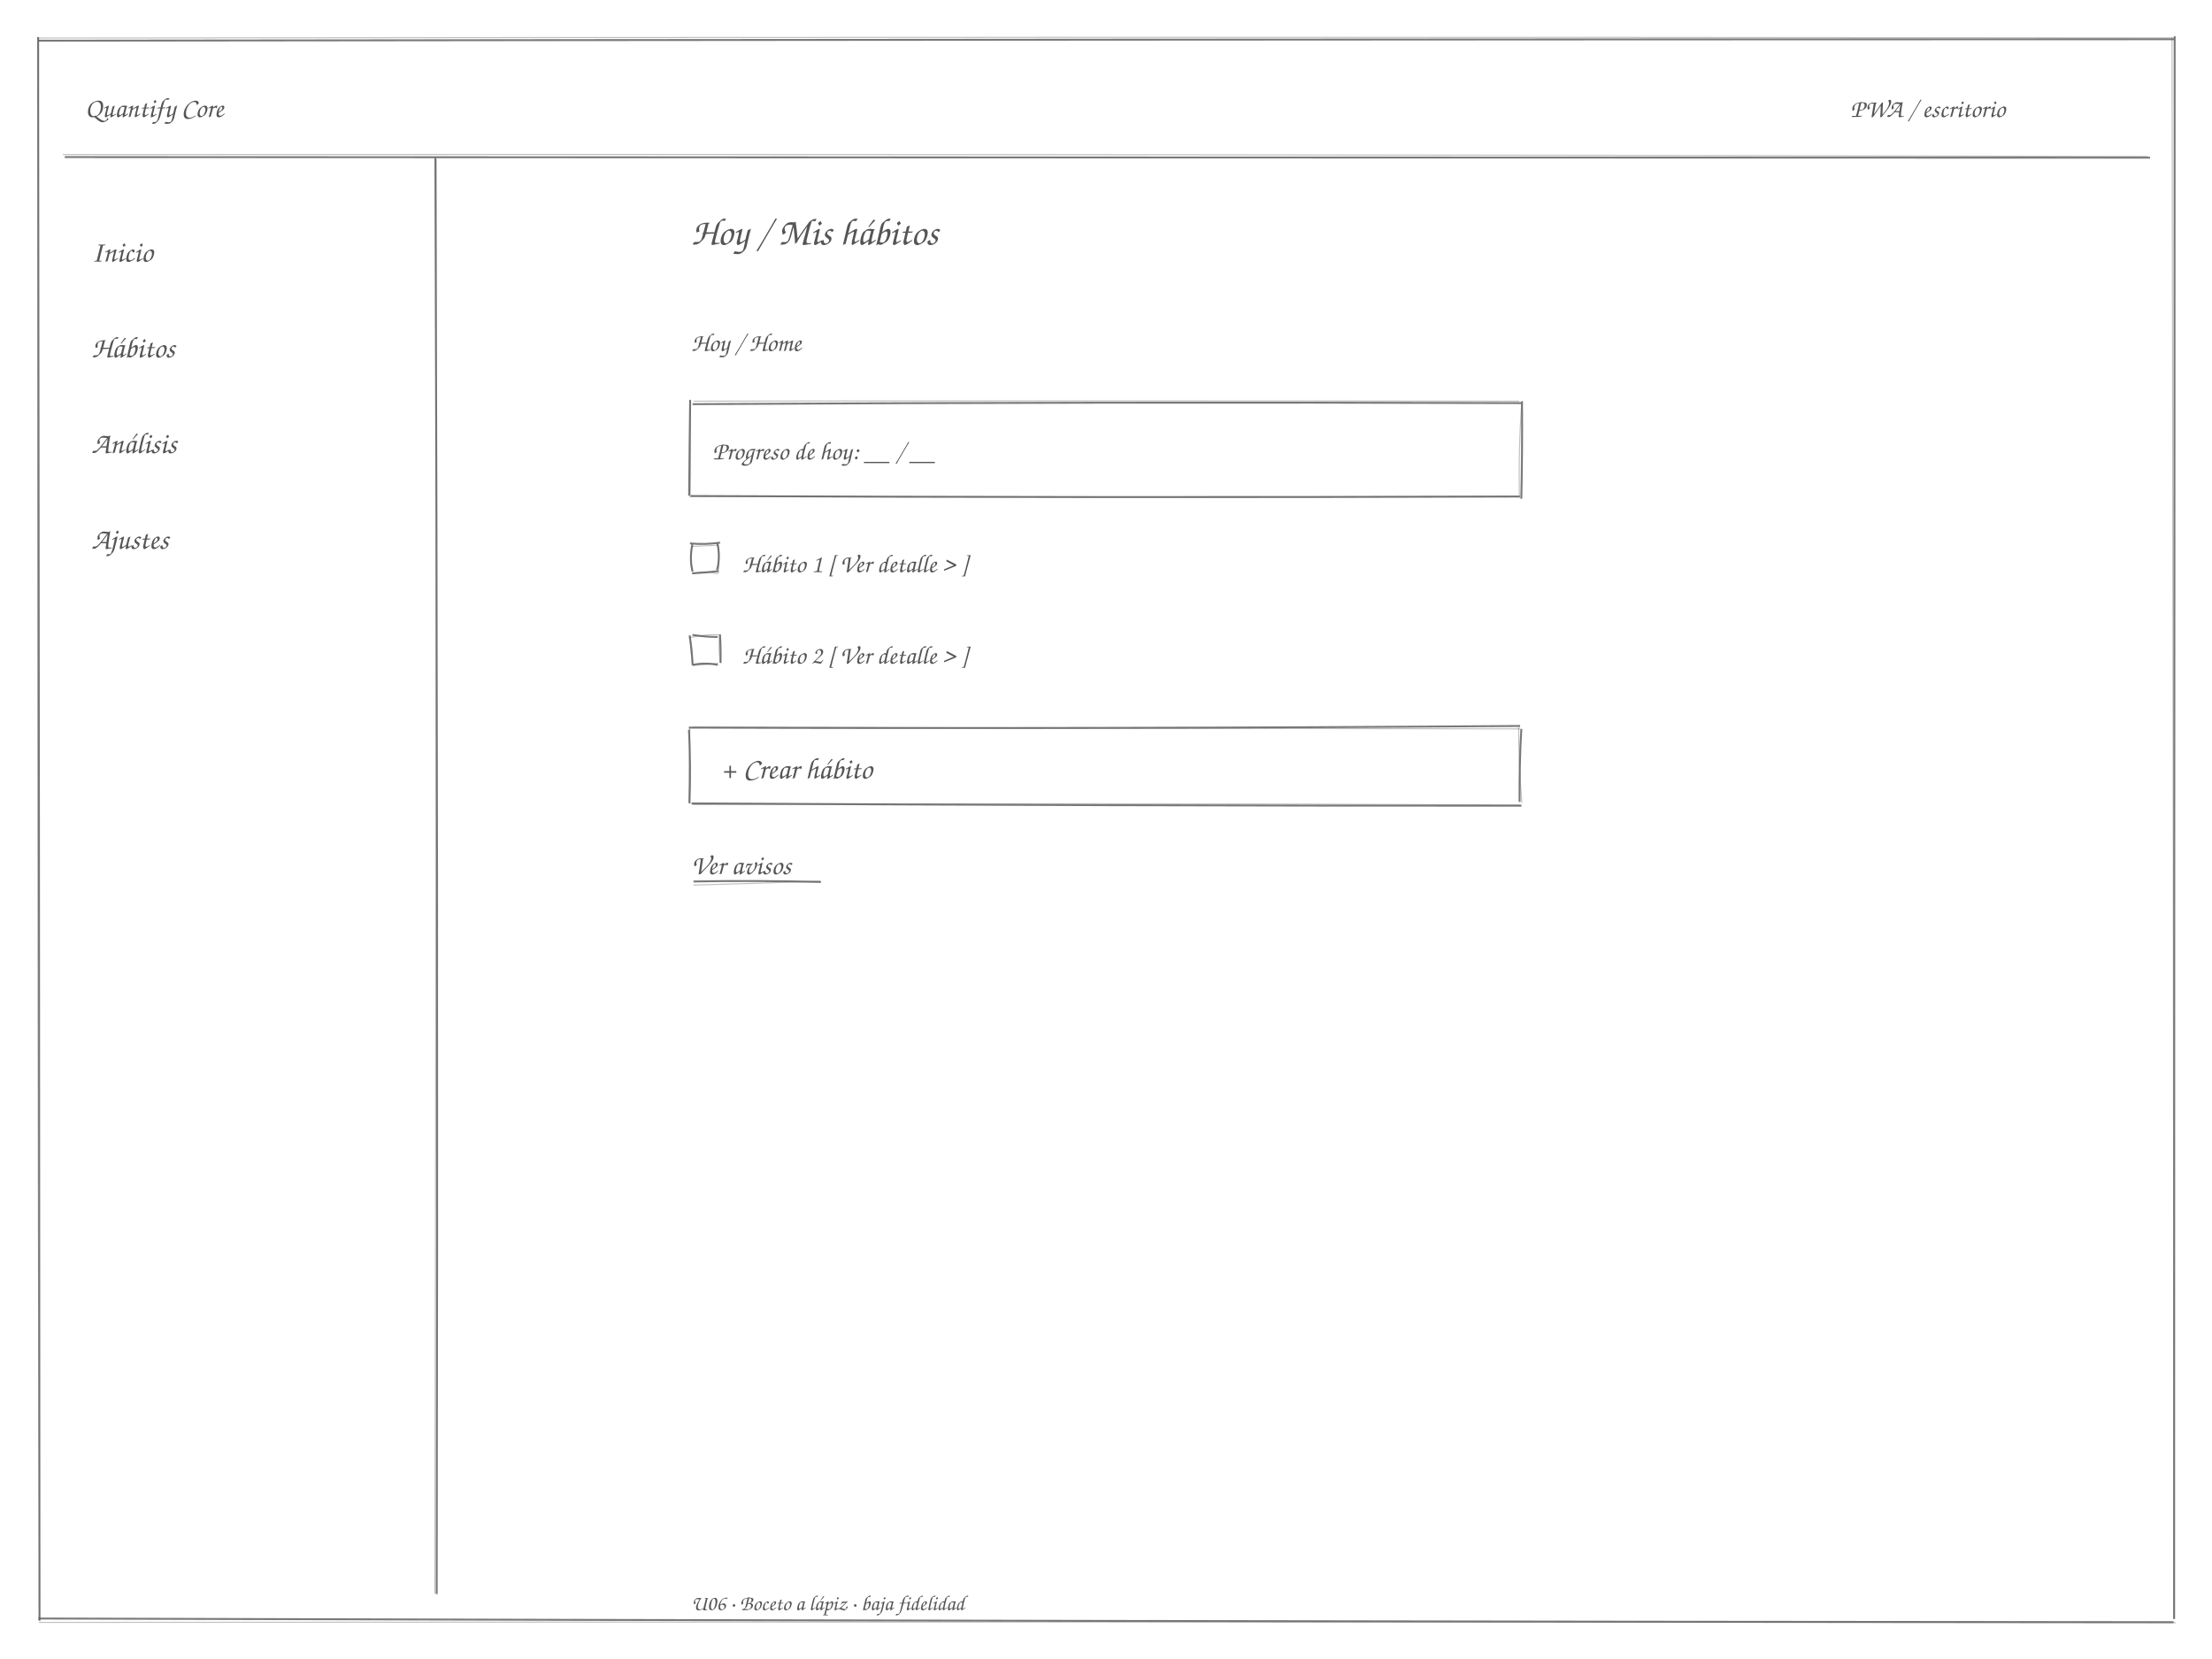
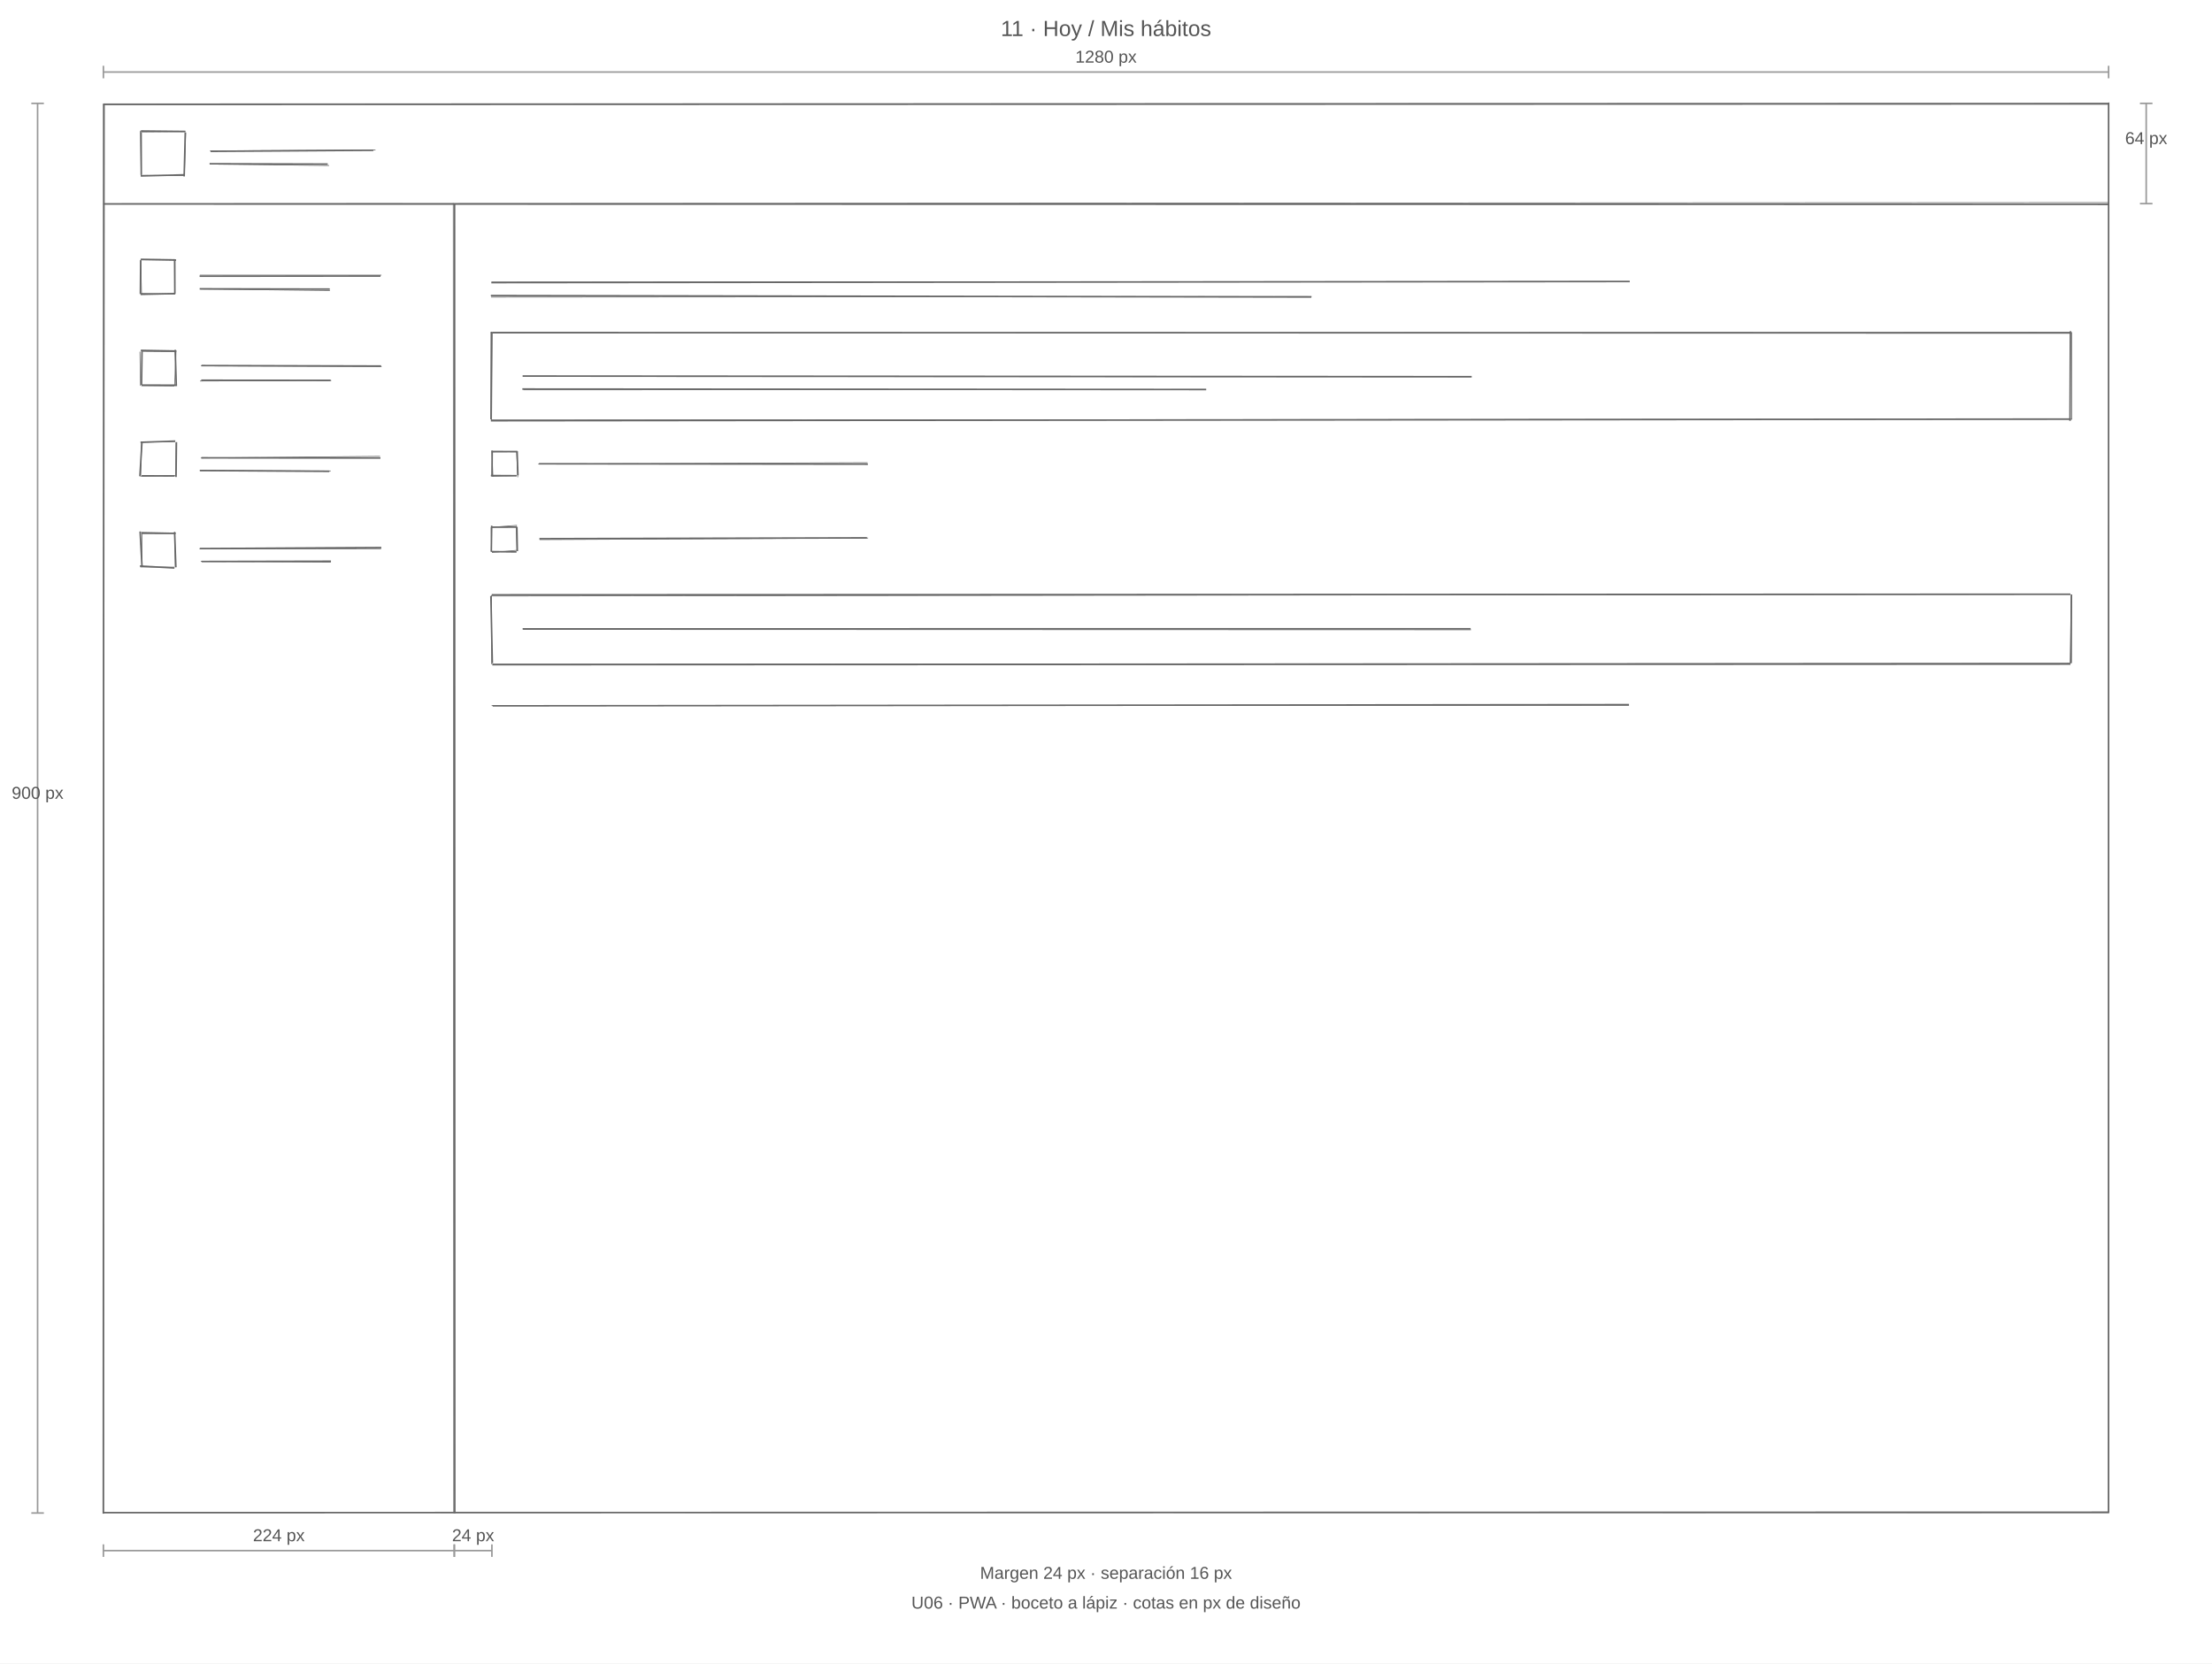
- <svg xmlns="http://www.w3.org/2000/svg" width="1040" height="780" viewBox="0 0 1040 780" role="img" aria-label="U06 Hoy / Mis hábitos">
+ <svg xmlns="http://www.w3.org/2000/svg" width="1412" height="1062" viewBox="0 0 1412 1062" data-viewport="1280x900" role="img" aria-label="Hoy / Mis hábitos">
  <rect width="100%" height="100%" fill="white" />
-   <path d="M 17.852 19.129 Q 519.872 18.532 1022.263 18.444" fill="none" stroke="#626262" stroke-width=".9" opacity=".85" />
-   <path d="M 17.604 17.905 Q 519.991 17.236 1021.92 17.806" fill="none" stroke="#626262" stroke-width=".5" opacity=".4" />
-   <path d="M 1022.454 17.014 Q 1022.218 390.124 1022.189 761.172" fill="none" stroke="#626262" stroke-width=".9" opacity=".85" />
-   <path d="M 1021.206 17.625 Q 1021.85 389.767 1022.161 761.258" fill="none" stroke="#626262" stroke-width=".5" opacity=".4" />
-   <path d="M 1021.936 762.686 Q 520.315 762.359 18.063 760.964" fill="none" stroke="#626262" stroke-width=".9" opacity=".85" />
-   <path d="M 1023.056 762.943 Q 519.946 762.389 18.319 762.784" fill="none" stroke="#626262" stroke-width=".5" opacity=".4" />
-   <path d="M 18.564 762.007 Q 18.406 388.899 17.916 17.411" fill="none" stroke="#626262" stroke-width=".9" opacity=".85" />
-   <path d="M 18.647 761.882 Q 17.097 390.472 18.103 18.08" fill="none" stroke="#626262" stroke-width=".5" opacity=".4" />
-   <text x="40" y="55" font-size="13" fill="#555" font-family="'Segoe Print','Comic Sans MS',cursive">Quantify Core</text>
-   <text x="870" y="55" font-size="12" fill="#555" font-family="'Segoe Print','Comic Sans MS',cursive">PWA / escritorio</text>
-   <path d="M 30.45 73.857 Q 519.271 74.081 1010.867 74.133" fill="none" stroke="#626262" stroke-width=".9" opacity=".85" />
-   <path d="M 29.542 72.666 Q 519.958 72.351 1009.715 73.549" fill="none" stroke="#626262" stroke-width=".5" opacity=".4" />
-   <text x="325" y="115" font-size="18" fill="#555" font-family="'Segoe Print','Comic Sans MS',cursive">Hoy / Mis hábitos</text>
-   <path d="M 204.697 74.176 Q 205.971 411.9 205.322 749.478" fill="none" stroke="#626262" stroke-width=".9" opacity=".85" />
-   <path d="M 205.077 74.926 Q 205.149 412.22 204.444 749.165" fill="none" stroke="#626262" stroke-width=".5" opacity=".4" />
-   <text x="43" y="123" font-size="14" fill="#555" font-family="'Segoe Print','Comic Sans MS',cursive">Inicio</text>
-   <text x="43" y="168" font-size="14" fill="#555" font-family="'Segoe Print','Comic Sans MS',cursive">Hábitos</text>
-   <text x="43" y="213" font-size="14" fill="#555" font-family="'Segoe Print','Comic Sans MS',cursive">Análisis</text>
-   <text x="43" y="258" font-size="14" fill="#555" font-family="'Segoe Print','Comic Sans MS',cursive">Ajustes</text>
-   <text x="325" y="165" font-size="12" fill="#555" font-family="'Segoe Print','Comic Sans MS',cursive">Hoy / Home</text>
-   <path d="M 325.623 190.016 Q 518.878 188.899 715.118 189.516" fill="none" stroke="#626262" stroke-width=".9" opacity=".85" />
-   <path d="M 326.102 188.61 Q 519.652 188.268 714.321 188.623" fill="none" stroke="#626262" stroke-width=".5" opacity=".4" />
-   <path d="M 715.595 188.65 Q 715.773 212.614 715.273 234.479" fill="none" stroke="#626262" stroke-width=".9" opacity=".85" />
-   <path d="M 715.478 189.183 Q 713.895 211.035 714.385 234" fill="none" stroke="#626262" stroke-width=".5" opacity=".4" />
-   <path d="M 714.566 233.455 Q 520.682 234.104 324.856 233.199" fill="none" stroke="#626262" stroke-width=".9" opacity=".85" />
-   <path d="M 714.102 233.387 Q 519.238 233.871 324.357 233.302" fill="none" stroke="#626262" stroke-width=".5" opacity=".4" />
-   <path d="M 324.011 233.067 Q 324.178 210.488 324.493 188.073" fill="none" stroke="#626262" stroke-width=".9" opacity=".85" />
-   <path d="M 324.546 233.879 Q 324.818 211.134 324.43 187.856" fill="none" stroke="#626262" stroke-width=".5" opacity=".4" />
-   <text x="335" y="216" font-size="12" fill="#555" font-family="'Segoe Print','Comic Sans MS',cursive">Progreso de hoy: __ / __</text>
-   <path d="M 324.388 255.475 Q 331.176 256.159 338.57 255.135" fill="none" stroke="#626262" stroke-width=".9" opacity=".85" />
-   <path d="M 324.825 256.962 Q 330.536 256.552 337.828 256.376" fill="none" stroke="#626262" stroke-width=".5" opacity=".4" />
-   <path d="M 337.268 255.407 Q 338.799 261.935 337.1 268.02" fill="none" stroke="#626262" stroke-width=".9" opacity=".85" />
-   <path d="M 337.534 255.295 Q 338.362 261.744 337.675 269.826" fill="none" stroke="#626262" stroke-width=".5" opacity=".4" />
-   <path d="M 337.838 268.516 Q 332.39 269.187 325.365 269.548" fill="none" stroke="#626262" stroke-width=".9" opacity=".85" />
-   <path d="M 337.318 269.828 Q 331.227 267.971 325.887 269.838" fill="none" stroke="#626262" stroke-width=".5" opacity=".4" />
-   <path d="M 325.632 268.672 Q 324.1 262.739 325.554 255.874" fill="none" stroke="#626262" stroke-width=".9" opacity=".85" />
-   <path d="M 325.561 268.81 Q 324.008 263.258 325.379 256.366" fill="none" stroke="#626262" stroke-width=".5" opacity=".4" />
-   <text x="349" y="269" font-size="12" fill="#555" font-family="'Segoe Print','Comic Sans MS',cursive">Hábito 1      [ Ver detalle &gt; ]</text>
-   <path d="M 325.568 298.529 Q 332.565 299.543 337.449 299.467" fill="none" stroke="#626262" stroke-width=".9" opacity=".85" />
-   <path d="M 323.914 299.868 Q 332.517 298.014 338.453 298.495" fill="none" stroke="#626262" stroke-width=".5" opacity=".4" />
-   <path d="M 338.505 298.304 Q 338.975 305.555 338.734 311.62" fill="none" stroke="#626262" stroke-width=".9" opacity=".85" />
-   <path d="M 338.392 298.739 Q 337.477 305.938 339.095 311.92" fill="none" stroke="#626262" stroke-width=".5" opacity=".4" />
-   <path d="M 337.51 312.599 Q 331.283 311.386 325.741 312.613" fill="none" stroke="#626262" stroke-width=".9" opacity=".85" />
-   <path d="M 337.62 311.82 Q 332.519 312.491 325.607 312.871" fill="none" stroke="#626262" stroke-width=".5" opacity=".4" />
-   <path d="M 325.641 312.752 Q 325.297 304.997 324.23 298.757" fill="none" stroke="#626262" stroke-width=".9" opacity=".85" />
-   <path d="M 325.69 311.665 Q 324.549 304.963 324.366 298.947" fill="none" stroke="#626262" stroke-width=".5" opacity=".4" />
-   <text x="349" y="312" font-size="12" fill="#555" font-family="'Segoe Print','Comic Sans MS',cursive">Hábito 2      [ Ver detalle &gt; ]</text>
-   <path d="M 323.868 342.1 Q 520.979 342.744 714.697 341.325" fill="none" stroke="#626262" stroke-width=".9" opacity=".85" />
-   <path d="M 325.677 341.83 Q 520.961 342.479 714.751 342.695" fill="none" stroke="#626262" stroke-width=".5" opacity=".4" />
-   <path d="M 715.276 342.68 Q 714.326 358.927 714.446 377.017" fill="none" stroke="#626262" stroke-width=".9" opacity=".85" />
-   <path d="M 714.026 341.867 Q 714.001 359.015 715.507 377.431" fill="none" stroke="#626262" stroke-width=".5" opacity=".4" />
-   <path d="M 715.342 378.809 Q 520.208 378.866 325.152 377.732" fill="none" stroke="#626262" stroke-width=".9" opacity=".85" />
-   <path d="M 714.987 378.499 Q 519.105 377.411 325.438 378.296" fill="none" stroke="#626262" stroke-width=".5" opacity=".4" />
-   <path d="M 324.176 377.721 Q 324.794 359.83 323.933 343.04" fill="none" stroke="#626262" stroke-width=".9" opacity=".85" />
-   <path d="M 323.876 377.038 Q 324.062 360.119 324.332 341.998" fill="none" stroke="#626262" stroke-width=".5" opacity=".4" />
-   <text x="339" y="366" font-size="14" fill="#555" font-family="'Segoe Print','Comic Sans MS',cursive">+ Crear hábito</text>
-   <text x="325" y="411" font-size="13" fill="#555" font-family="'Segoe Print','Comic Sans MS',cursive">Ver avisos</text>
-   <path d="M 326.057 414.447 Q 354.09 413.879 385.983 414.67" fill="none" stroke="#626262" stroke-width=".9" opacity=".85" />
-   <path d="M 326.004 416.124 Q 354.187 415.406 385.671 414.282" fill="none" stroke="#626262" stroke-width=".5" opacity=".4" />
-   <text x="325" y="757" font-size="10" fill="#555" font-family="'Segoe Print','Comic Sans MS',cursive">U06 · Boceto a lápiz · baja fidelidad</text>
+   <g transform="translate(66 66)">
+     <g id="interface">
+       <path d="M-0.09 0.687 L1279.922 0.324" fill="none" stroke="#666666" stroke-width="1" />
+       <path d="M0.16 0.27 L1279.759 -0.058" fill="none" stroke="#666666" stroke-width="0.45" />
+       <path d="M1279.995 -0.465 L1279.952 899.882" fill="none" stroke="#666666" stroke-width="1" />
+       <path d="M1280.276 -0.6 L1280.133 900.075" fill="none" stroke="#666666" stroke-width="0.45" />
+       <path d="M1280.115 899.496 L-0.483 899.771" fill="none" stroke="#666666" stroke-width="1" />
+       <path d="M1279.909 899.858 L0.098 899.549" fill="none" stroke="#666666" stroke-width="0.45" />
+       <path d="M-0.039 900.417 L0.192 0.218" fill="none" stroke="#666666" stroke-width="1" />
+       <path d="M0.038 899.369 L0.643 0.574" fill="none" stroke="#666666" stroke-width="0.45" />
+       <g data-ui="header" data-box="0,0,1280,64">
+         <path d="M-0.033 64.237 L1280.194 64.477" fill="none" stroke="#666666" stroke-width="1" />
+         <path d="M0.343 64.004 L1280.247 63.33" fill="none" stroke="#666666" stroke-width="0.45" />
+         <path d="M23.949 17.642 L52.394 17.928" fill="none" stroke="#666666" stroke-width="1" />
+         <path d="M23.45 18.288 L52.063 18.048" fill="none" stroke="#666666" stroke-width="0.45" />
+         <path d="M52.274 18.522 L51.557 46.658" fill="none" stroke="#666666" stroke-width="1" />
+         <path d="M52.528 18.689 L51.722 45.797" fill="none" stroke="#666666" stroke-width="0.45" />
+         <path d="M51.975 45.605 L23.826 46.334" fill="none" stroke="#666666" stroke-width="1" />
+         <path d="M51.816 46.107 L24.591 45.939" fill="none" stroke="#666666" stroke-width="0.45" />
+         <path d="M24.196 45.682 L24.047 18.564" fill="none" stroke="#666666" stroke-width="1" />
+         <path d="M24.091 46.134 L23.661 17.492" fill="none" stroke="#666666" stroke-width="0.45" />
+         <path d="M68.379 30.618 L172.317 29.939" fill="none" stroke="#666666" stroke-width="1" />
+         <path d="M68.072 30.314 L173.671 29.762" fill="none" stroke="#666666" stroke-width="0.45" />
+         <path d="M67.788 38.554 L143.187 38.77" fill="none" stroke="#666666" stroke-width="1" />
+         <path d="M68.362 38.787 L144.071 39.678" fill="none" stroke="#666666" stroke-width="0.45" />
+       </g>
+       <g data-ui="navigation" data-box="0,64,224,836">
+         <path d="M224.166 64.291 L224.291 900.111" fill="none" stroke="#666666" stroke-width="1" />
+         <path d="M223.327 63.717 L223.626 900" fill="none" stroke="#666666" stroke-width="0.45" />
+         <path d="M23.736 99.668 L46.415 100.063" fill="none" stroke="#666666" stroke-width="1" />
+         <path d="M23.913 99.512 L45.454 99.627" fill="none" stroke="#666666" stroke-width="0.45" />
+         <path d="M45.536 99.921 L45.608 121.575" fill="none" stroke="#666666" stroke-width="1" />
+         <path d="M45.398 99.432 L45.5 121.384" fill="none" stroke="#666666" stroke-width="0.45" />
+         <path d="M45.692 121.436 L23.724 121.926" fill="none" stroke="#666666" stroke-width="1" />
+         <path d="M45.889 121.777 L23.653 121.303" fill="none" stroke="#666666" stroke-width="0.45" />
+         <path d="M23.627 121.681 L23.803 100.097" fill="none" stroke="#666666" stroke-width="1" />
+         <path d="M24.347 121.474 L23.894 100.586" fill="none" stroke="#666666" stroke-width="0.45" />
+         <path d="M61.413 110.336 L176.895 110.229" fill="none" stroke="#666666" stroke-width="1" />
+         <path d="M61.555 109.639 L177.486 109.656" fill="none" stroke="#666666" stroke-width="0.45" />
+         <path d="M61.452 118.403 L144.516 118.571" fill="none" stroke="#666666" stroke-width="1" />
+         <path d="M62.22 118.54 L144.602 119.503" fill="none" stroke="#666666" stroke-width="0.45" />
+         <path d="M23.901 157.705 L46.542 158.114" fill="none" stroke="#666666" stroke-width="1" />
+         <path d="M24.222 158.334 L45.585 158.504" fill="none" stroke="#666666" stroke-width="0.45" />
+         <path d="M45.834 157.374 L46.54 180.51" fill="none" stroke="#666666" stroke-width="1" />
+         <path d="M46.384 157.801 L45.452 180.146" fill="none" stroke="#666666" stroke-width="0.45" />
+         <path d="M46.337 179.923 L24.341 179.884" fill="none" stroke="#666666" stroke-width="1" />
+         <path d="M45.396 180.461 L24.231 180.223" fill="none" stroke="#666666" stroke-width="0.45" />
+         <path d="M24.346 179.713 L24.648 158.33" fill="none" stroke="#666666" stroke-width="1" />
+         <path d="M23.664 180.284 L23.339 158.528" fill="none" stroke="#666666" stroke-width="0.45" />
+         <path d="M62.619 167.4 L177.276 167.693" fill="none" stroke="#666666" stroke-width="1" />
+         <path d="M62.307 167.577 L177.594 168.034" fill="none" stroke="#666666" stroke-width="0.45" />
+         <path d="M62.447 176.769 L145.039 176.841" fill="none" stroke="#666666" stroke-width="1" />
+         <path d="M61.682 177.267 L145.466 176.952" fill="none" stroke="#666666" stroke-width="0.45" />
+         <path d="M23.702 216.364 L45.868 215.626" fill="none" stroke="#666666" stroke-width="1" />
+         <path d="M24.451 216.373 L45.769 215.891" fill="none" stroke="#666666" stroke-width="0.45" />
+         <path d="M46.621 216.299 L46.37 238.53" fill="none" stroke="#666666" stroke-width="1" />
+         <path d="M46.39 216.458 L46.181 237.694" fill="none" stroke="#666666" stroke-width="0.45" />
+         <path d="M45.531 237.852 L24.42 237.796" fill="none" stroke="#666666" stroke-width="1" />
+         <path d="M45.725 237.673 L23.614 237.968" fill="none" stroke="#666666" stroke-width="0.45" />
+         <path d="M23.311 238.061 L24.596 216.453" fill="none" stroke="#666666" stroke-width="1" />
+         <path d="M23.816 237.589 L24.412 215.897" fill="none" stroke="#666666" stroke-width="0.45" />
+         <path d="M62.585 226.291 L176.849 226.423" fill="none" stroke="#666666" stroke-width="1" />
+         <path d="M62.168 226.414 L176.59 225.347" fill="none" stroke="#666666" stroke-width="0.45" />
+         <path d="M61.663 234.402 L144.207 234.919" fill="none" stroke="#666666" stroke-width="1" />
+         <path d="M61.392 234.401 L145.109 234.654" fill="none" stroke="#666666" stroke-width="0.45" />
+         <path d="M24.208 274.492 L46.126 274.527" fill="none" stroke="#666666" stroke-width="1" />
+         <path d="M24.093 273.837 L45.992 274.304" fill="none" stroke="#666666" stroke-width="0.45" />
+         <path d="M45.455 273.642 L46.267 296.18" fill="none" stroke="#666666" stroke-width="1" />
+         <path d="M45.499 273.83 L45.875 295.897" fill="none" stroke="#666666" stroke-width="0.45" />
+         <path d="M45.351 296.633 L23.316 295.414" fill="none" stroke="#666666" stroke-width="1" />
+         <path d="M45.429 296.073 L23.594 295.999" fill="none" stroke="#666666" stroke-width="0.45" />
+         <path d="M24.643 295.664 L23.446 273.318" fill="none" stroke="#666666" stroke-width="1" />
+         <path d="M24.599 295.799 L24.611 274.684" fill="none" stroke="#666666" stroke-width="0.45" />
+         <path d="M61.505 284.247 L177.409 283.563" fill="none" stroke="#666666" stroke-width="1" />
+         <path d="M61.458 284.53 L177.281 284.362" fill="none" stroke="#666666" stroke-width="0.45" />
+         <path d="M62.693 292.5 L145.266 292.329" fill="none" stroke="#666666" stroke-width="1" />
+         <path d="M62.176 292.4 L145.148 292.889" fill="none" stroke="#666666" stroke-width="0.45" />
+       </g>
+       <g data-ui="text" data-box="248,104,1008,26">
+         <path d="M247.645 114.414 L974.322 113.712" fill="none" stroke="#666666" stroke-width="1" />
+         <path d="M247.752 114.083 L974.25 113.778" fill="none" stroke="#666666" stroke-width="0.45" />
+         <path d="M247.319 122.721 L771.078 123.618" fill="none" stroke="#666666" stroke-width="1" />
+         <path d="M247.473 123.687 L771.235 123.284" fill="none" stroke="#666666" stroke-width="0.45" />
+       </g>
+       <g data-ui="box" data-box="248,146,1008,56">
+         <path d="M248.161 146.341 L1255.938 146.55" fill="none" stroke="#666666" stroke-width="1" />
+         <path d="M247.307 146.659 L1255.845 146.182" fill="none" stroke="#666666" stroke-width="0.45" />
+         <path d="M1255.622 145.421 L1255.368 202.678" fill="none" stroke="#666666" stroke-width="1" />
+         <path d="M1256.429 146.057 L1256.436 201.832" fill="none" stroke="#666666" stroke-width="0.45" />
+         <path d="M1255.8 201.557 L247.339 202.6" fill="none" stroke="#666666" stroke-width="1" />
+         <path d="M1256.488 201.625 L247.596 202.136" fill="none" stroke="#666666" stroke-width="0.45" />
+         <path d="M247.429 201.807 L247.665 145.785" fill="none" stroke="#666666" stroke-width="1" />
+         <path d="M247.814 202.244 L248.246 146.173" fill="none" stroke="#666666" stroke-width="0.45" />
+         <path d="M267.601 174.094 L873.447 174.509" fill="none" stroke="#666666" stroke-width="1" />
+         <path d="M268.358 174.378 L873.057 174.527" fill="none" stroke="#666666" stroke-width="0.45" />
+         <path d="M267.426 182.387 L703.963 182.678" fill="none" stroke="#666666" stroke-width="1" />
+         <path d="M268.171 182.904 L703.707 182.708" fill="none" stroke="#666666" stroke-width="0.45" />
+       </g>
+       <g data-ui="check" data-box="248,218,1008,32">
+         <path d="M247.832 222.28 L264.258 222.334" fill="none" stroke="#666666" stroke-width="1" />
+         <path d="M248.222 222.529 L264.641 222.447" fill="none" stroke="#666666" stroke-width="0.45" />
+         <path d="M264.098 222.354 L264.612 237.454" fill="none" stroke="#666666" stroke-width="1" />
+         <path d="M263.751 221.999 L264.504 238.692" fill="none" stroke="#666666" stroke-width="0.45" />
+         <path d="M263.731 237.724 L247.324 237.631" fill="none" stroke="#666666" stroke-width="1" />
+         <path d="M263.763 237.691 L247.699 238.084" fill="none" stroke="#666666" stroke-width="0.45" />
+         <path d="M248.07 237.578 L248.175 221.85" fill="none" stroke="#666666" stroke-width="1" />
+         <path d="M248.652 238.391 L248.015 221.519" fill="none" stroke="#666666" stroke-width="0.45" />
+         <path d="M278.04 230.101 L487.989 230.341" fill="none" stroke="#666666" stroke-width="1" />
+         <path d="M277.576 230.269 L487.761 229.407" fill="none" stroke="#666666" stroke-width="0.45" />
+       </g>
+       <g data-ui="check" data-box="248,266,1008,32">
+         <path d="M248.036 270.589 L263.895 270.533" fill="none" stroke="#666666" stroke-width="1" />
+         <path d="M248.153 270.625 L263.989 269.407" fill="none" stroke="#666666" stroke-width="0.45" />
+         <path d="M263.944 270.345 L264.222 285.88" fill="none" stroke="#666666" stroke-width="1" />
+         <path d="M263.509 269.844 L263.965 285.657" fill="none" stroke="#666666" stroke-width="0.45" />
+         <path d="M263.705 286.369 L248.025 286.188" fill="none" stroke="#666666" stroke-width="1" />
+         <path d="M264.255 285.318 L248.061 286.69" fill="none" stroke="#666666" stroke-width="0.45" />
+         <path d="M247.609 286.232 L247.861 269.621" fill="none" stroke="#666666" stroke-width="1" />
+         <path d="M247.803 286.366 L247.503 270.633" fill="none" stroke="#666666" stroke-width="0.45" />
+         <path d="M278.335 277.937 L487.397 277.402" fill="none" stroke="#666666" stroke-width="1" />
+         <path d="M278.419 278.544 L488.137 277.502" fill="none" stroke="#666666" stroke-width="0.45" />
+       </g>
+       <g data-ui="button" data-box="248,314,1008,44">
+         <path d="M247.918 313.769 L1255.648 313.39" fill="none" stroke="#666666" stroke-width="1" />
+         <path d="M247.42 314.534 L1255.454 313.377" fill="none" stroke="#666666" stroke-width="0.45" />
+         <path d="M1256.268 313.534 L1256.068 357.357" fill="none" stroke="#666666" stroke-width="1" />
+         <path d="M1256.099 314.627 L1255.43 358.467" fill="none" stroke="#666666" stroke-width="0.45" />
+         <path d="M1255.409 357.982 L248.265 358.346" fill="none" stroke="#666666" stroke-width="1" />
+         <path d="M1255.992 357.39 L248.423 358.065" fill="none" stroke="#666666" stroke-width="0.45" />
+         <path d="M248.272 357.418 L247.357 314.513" fill="none" stroke="#666666" stroke-width="1" />
+         <path d="M247.884 358.123 L247.695 313.985" fill="none" stroke="#666666" stroke-width="0.45" />
+         <path d="M267.613 335.504 L872.772 335.47" fill="none" stroke="#666666" stroke-width="1" />
+         <path d="M267.951 335.902 L872.977 336.093" fill="none" stroke="#666666" stroke-width="0.45" />
+       </g>
+       <g data-ui="link" data-box="248,374,1008,28">
+         <path d="M248.477 384.643 L973.837 383.897" fill="none" stroke="#666666" stroke-width="1" />
+         <path d="M247.835 384.41 L973.831 384.32" fill="none" stroke="#666666" stroke-width="0.45" />
+       </g>
+     </g>
+     <g id="dimensions">
+       <text x="640" y="-43" text-anchor="middle" font-family="Arial,sans-serif" font-size="14" fill="#555555">11 · Hoy / Mis hábitos</text>
+       <g data-dimension="1280 px" stroke="#999999" fill="none">
+         <path d="M0 -20L1280 -20" />
+         <path d="M0 -24v8M1280 -24v8" />
+       </g>
+       <text x="640" y="-26" text-anchor="middle" font-family="Arial,sans-serif" font-size="11" fill="#555555">1280 px</text>
+       <g data-dimension="900 px" stroke="#999999" fill="none">
+         <path d="M-42 0L-42 900" />
+         <path d="M-46 0h8M-46 900h8" />
+       </g>
+       <text x="-42" y="444" text-anchor="middle" font-family="Arial,sans-serif" font-size="11" fill="#555555">900 px</text>
+       <g data-dimension="64 px" stroke="#999999" fill="none">
+         <path d="M1304 0L1304 64" />
+         <path d="M1300 0h8M1300 64h8" />
+       </g>
+       <text x="1304" y="26" text-anchor="middle" font-family="Arial,sans-serif" font-size="11" fill="#555555">64 px</text>
+       <g data-dimension="24 px" stroke="#999999" fill="none">
+         <path d="M224 924L248 924" />
+         <path d="M224 920v8M248 920v8" />
+       </g>
+       <text x="236" y="918" text-anchor="middle" font-family="Arial,sans-serif" font-size="11" fill="#555555">24 px</text>
+       <g data-dimension="224 px" stroke="#999999" fill="none">
+         <path d="M0 924L224 924" />
+         <path d="M0 920v8M224 920v8" />
+       </g>
+       <text x="112" y="918" text-anchor="middle" font-family="Arial,sans-serif" font-size="11" fill="#555555">224 px</text>
+       <text x="640" y="942" text-anchor="middle" font-family="Arial,sans-serif" font-size="11" fill="#555555">Margen 24 px · separación 16 px</text>
+       <text x="640" y="961" text-anchor="middle" font-family="Arial,sans-serif" font-size="11" fill="#555555">U06 · PWA · boceto a lápiz · cotas en px de diseño</text>
+     </g>
+   </g>
</svg>
